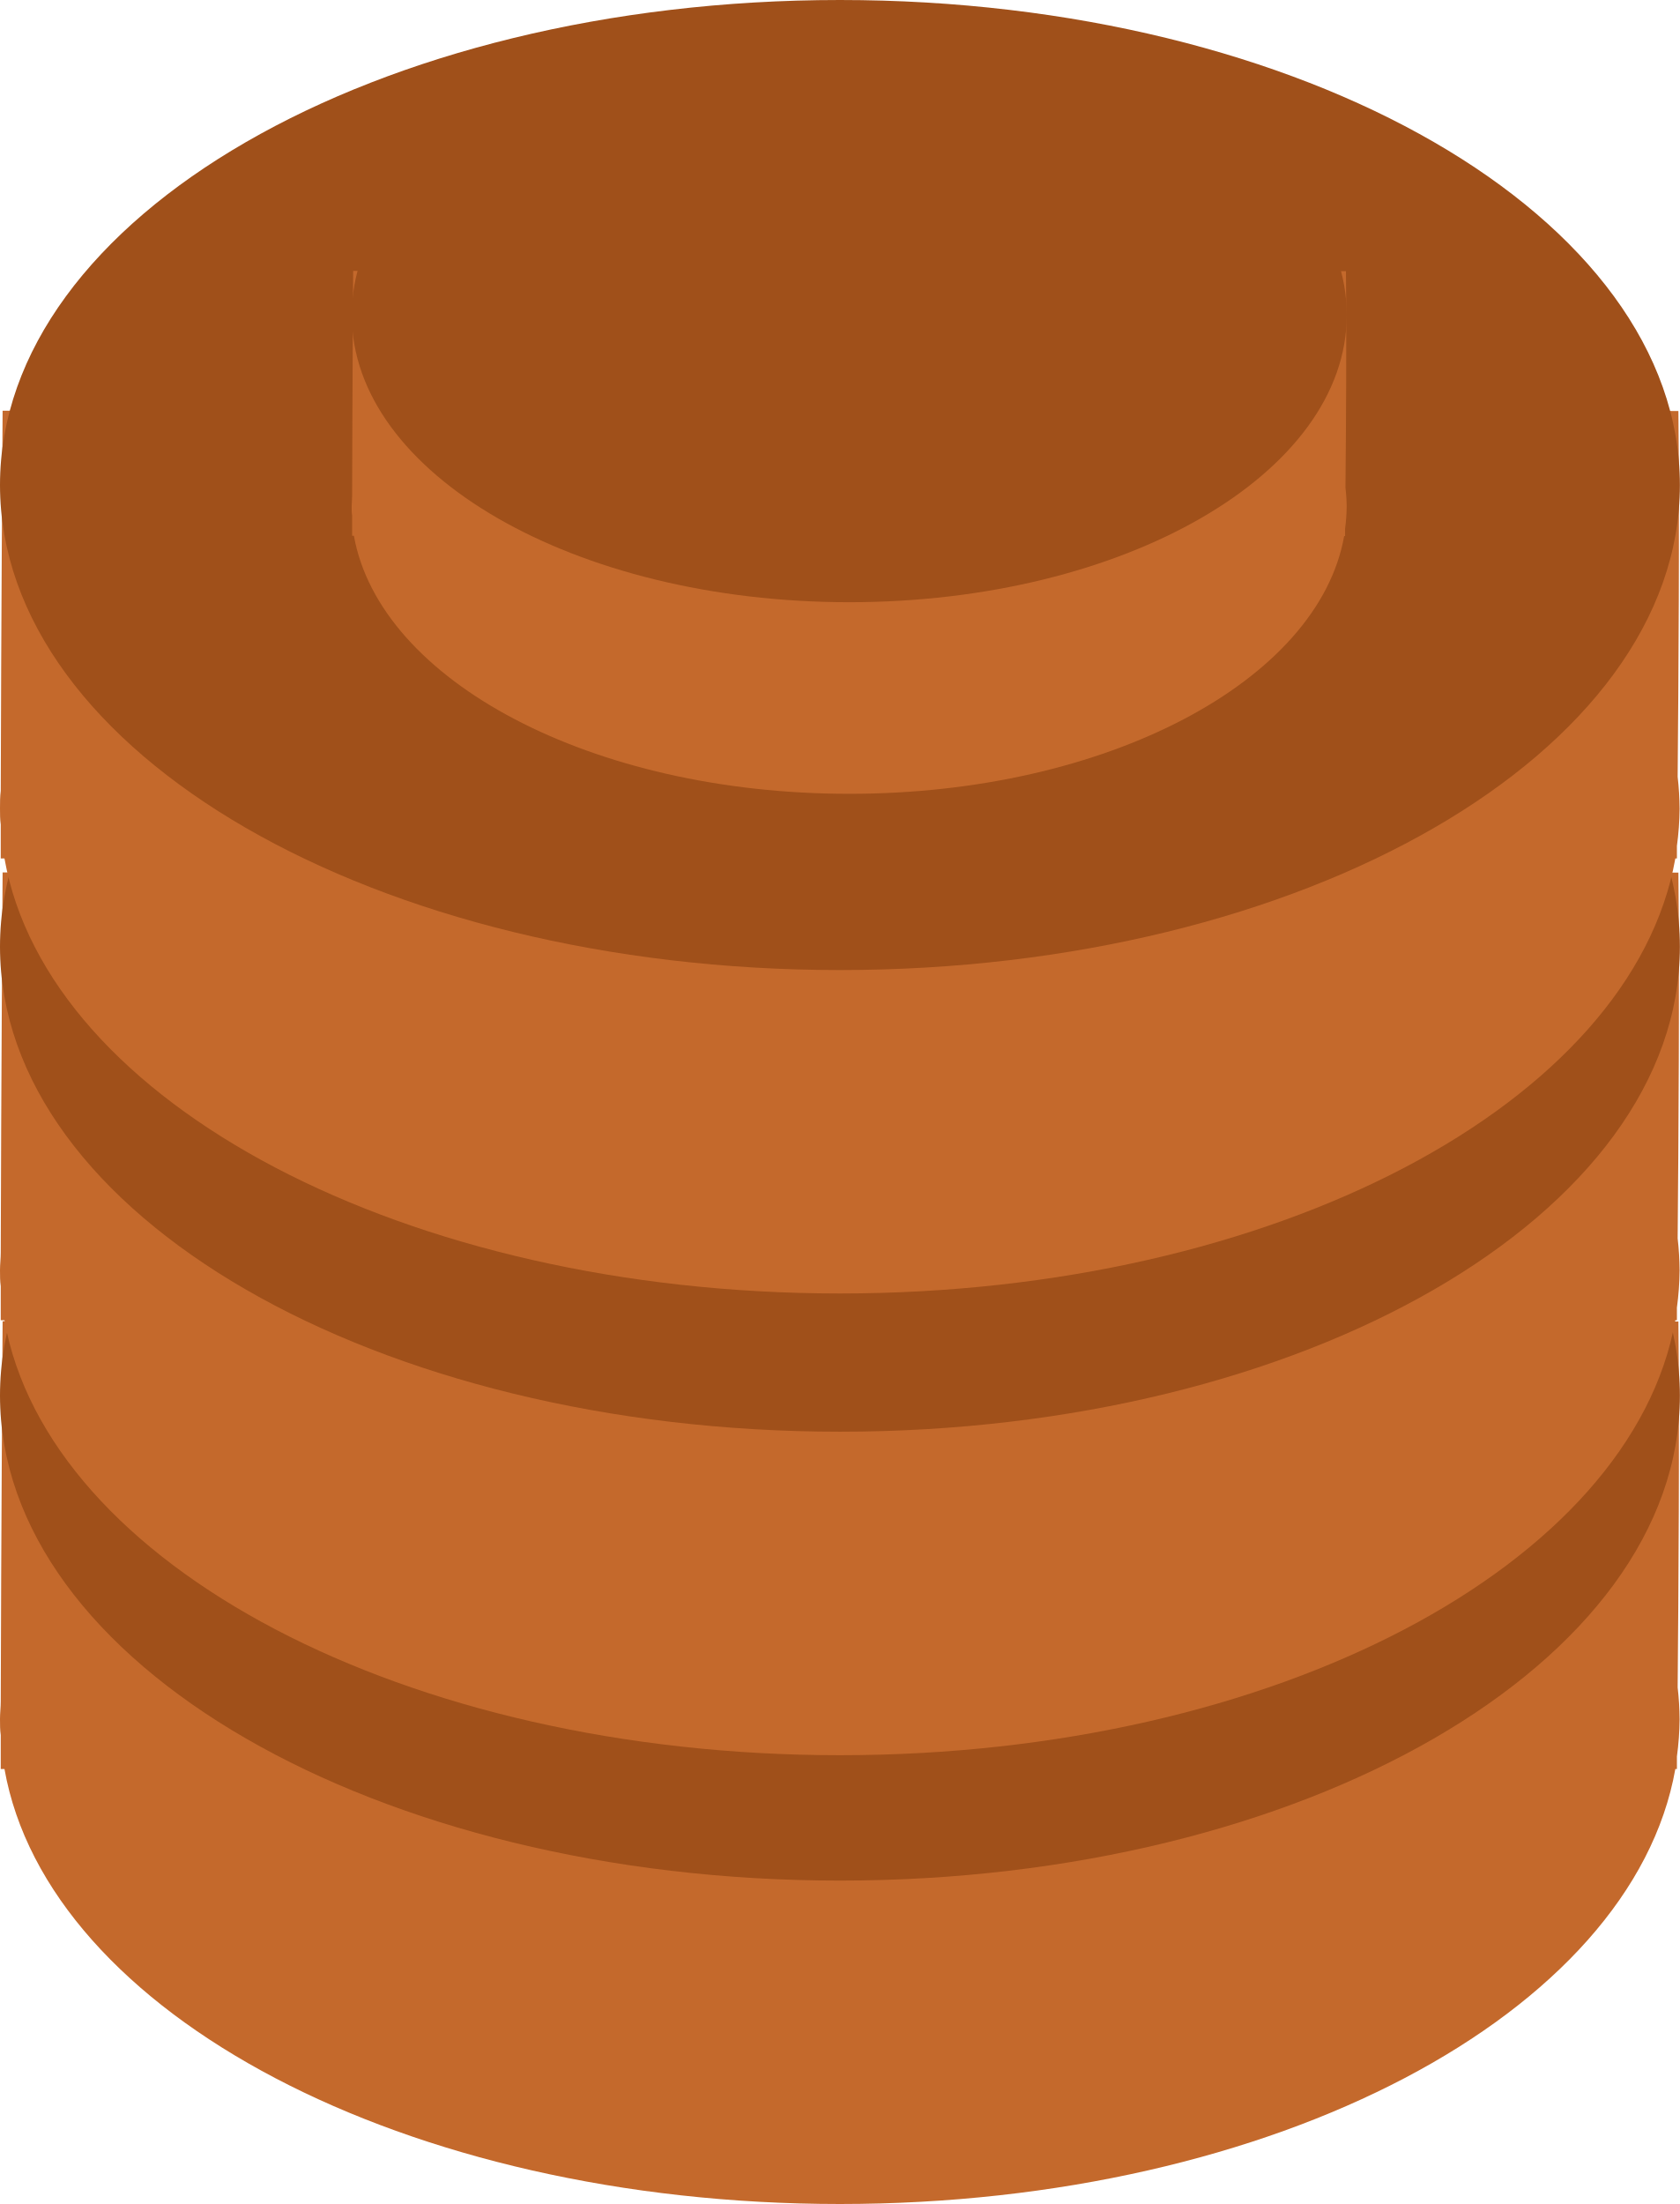
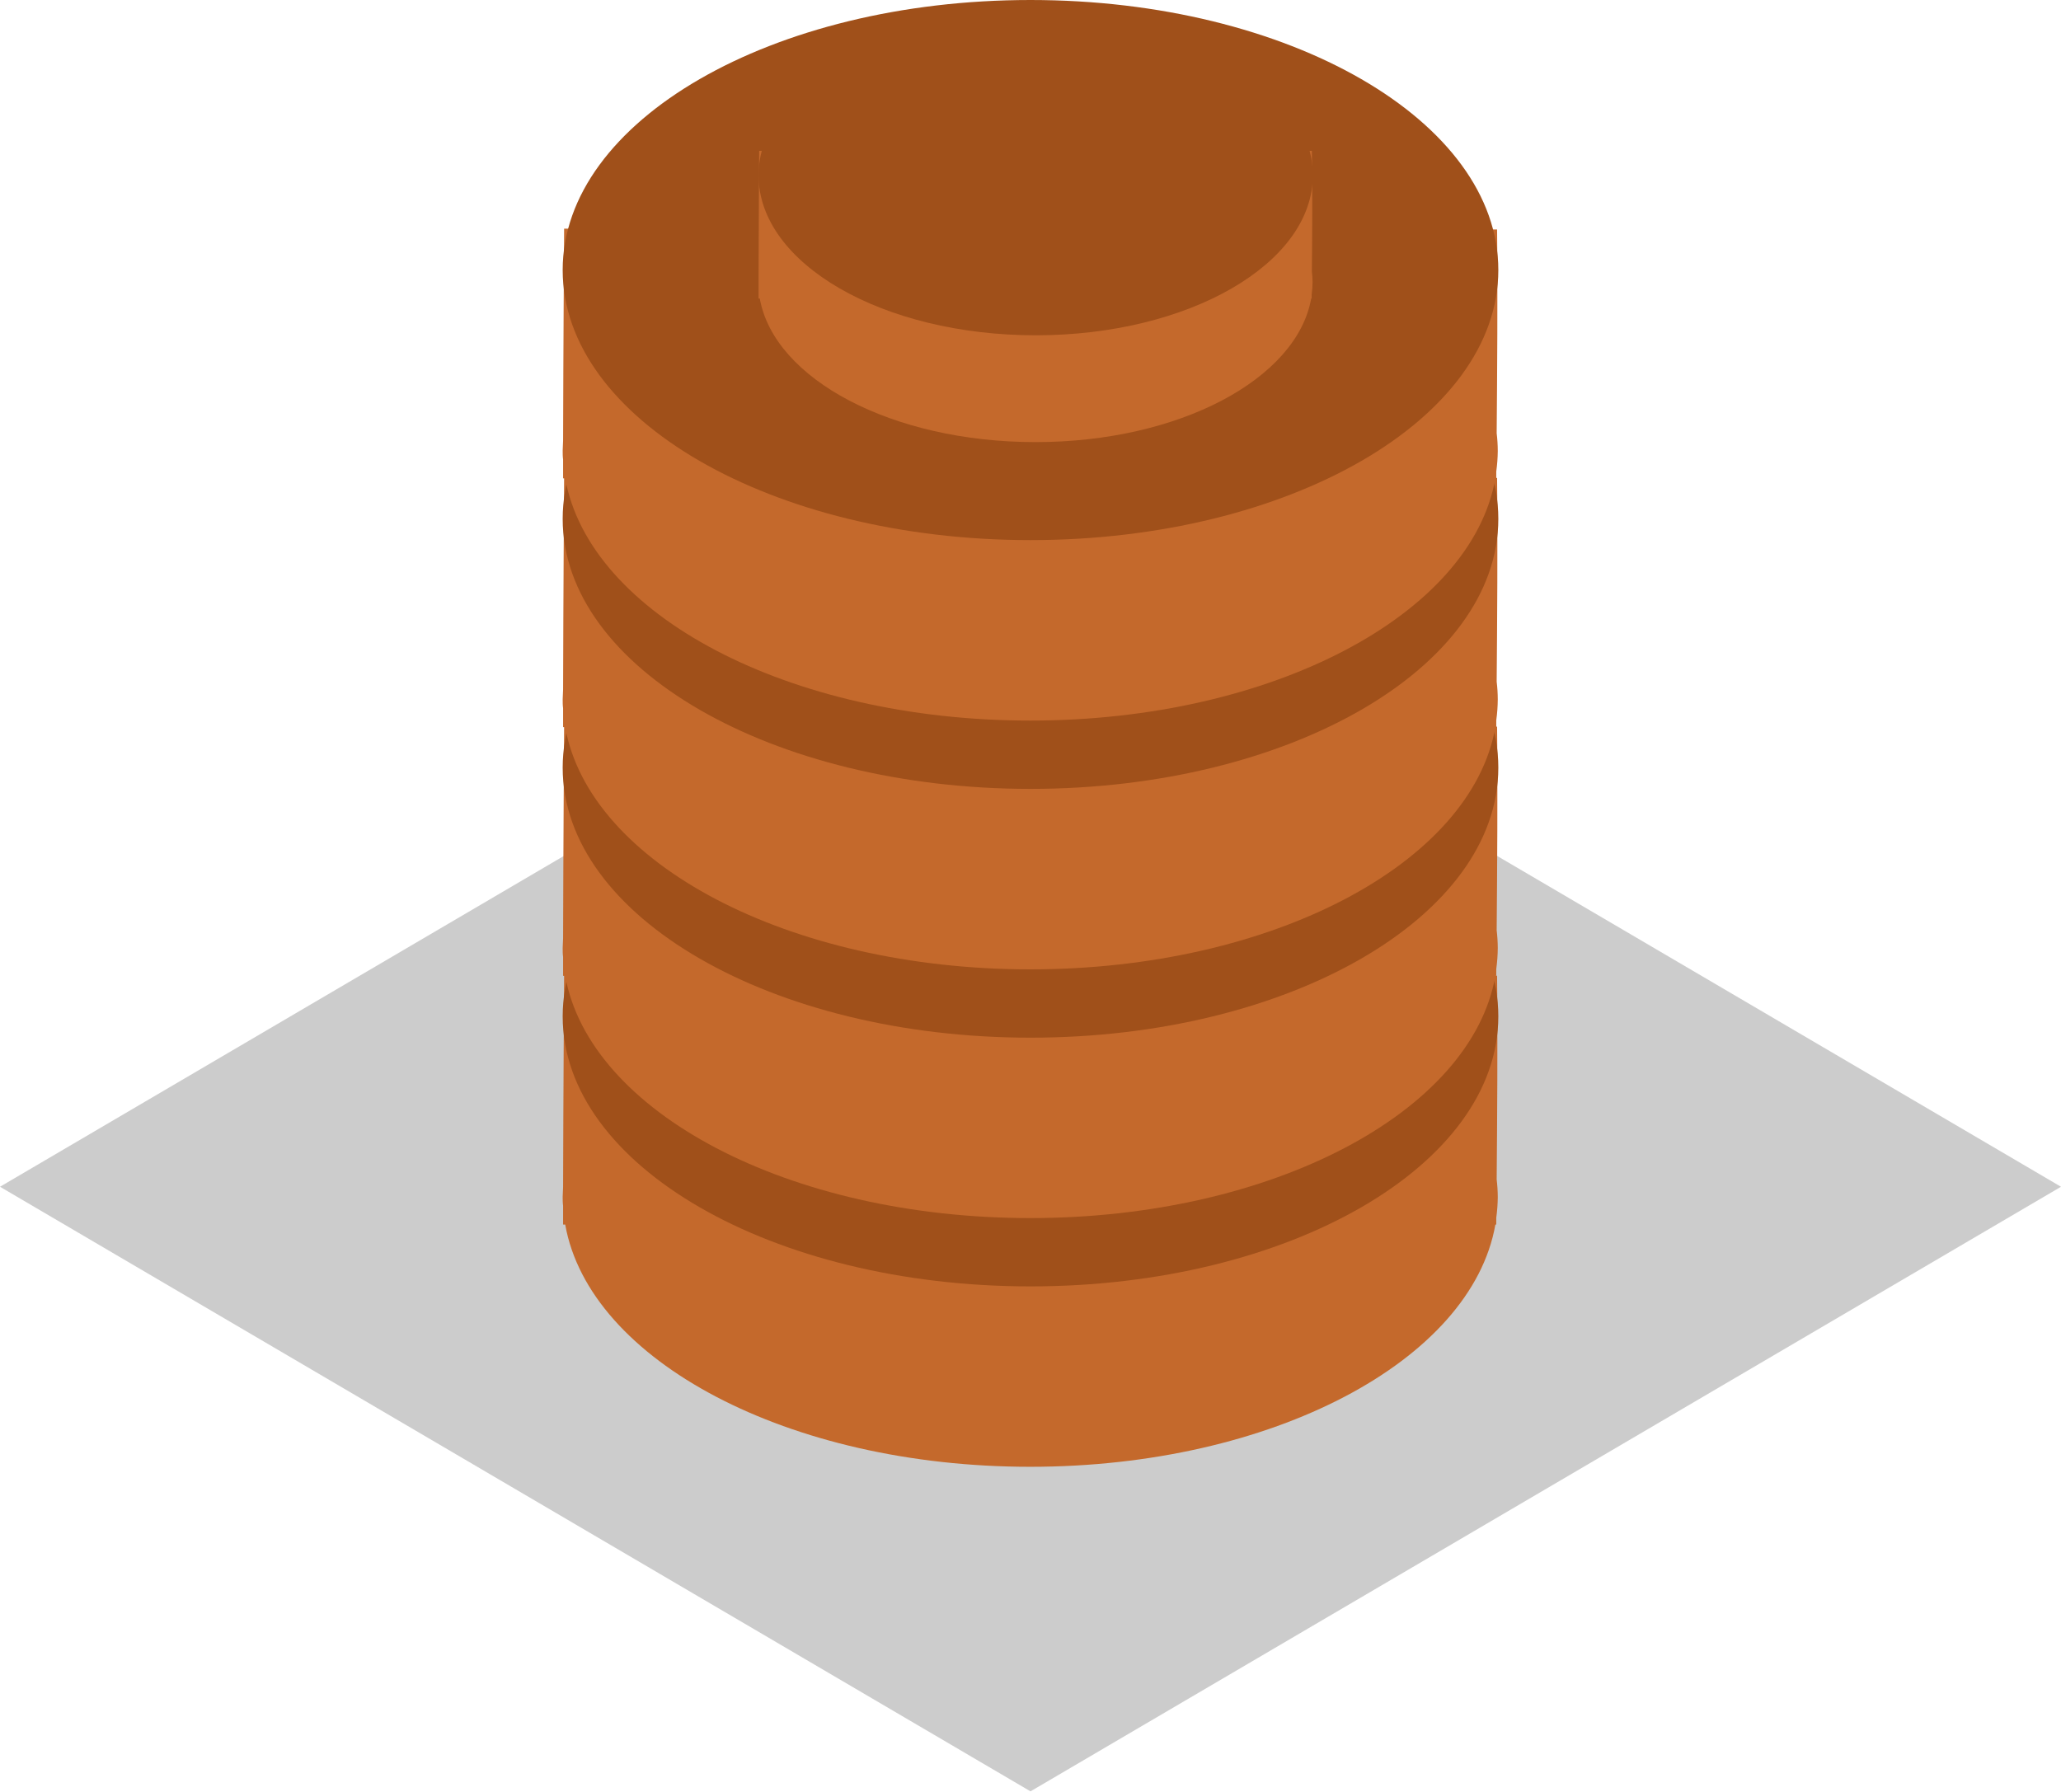
- <svg xmlns="http://www.w3.org/2000/svg" viewBox="0 0 180.37 236.61">
+ <svg xmlns="http://www.w3.org/2000/svg" viewBox="0 0 301.34 261.95">
  <defs>
-     <style>.a{fill:#c4692c;}.b{fill:#a0501a;}</style>
+     <style>.a{fill:#ccc;}.b{fill:#c4692c;}.c{fill:#a0501a;}</style>
  </defs>
-   <path class="a" d="M.28,141.84s-.16,23.88-.2,40.81c0,.63-.08,1.26-.08,1.89s0,1.16.08,1.73c0,1.28,0,2.5,0,3.64H.48c4.65,26.24,43,46.7,89.71,46.7s85.05-20.46,89.7-46.7h.17s0-.48,0-1.34a31.72,31.72,0,0,0,.29-4,32.37,32.37,0,0,0-.21-3.42c.09-10.28.21-27.38.08-39.28" />
-   <ellipse class="b" cx="90.19" cy="149.82" rx="90.19" ry="52.07" />
-   <path class="a" d="M.28,93.66s-.16,23.87-.2,40.81c0,.63-.08,1.25-.08,1.89s0,1.15.08,1.73c0,1.27,0,2.5,0,3.64H.48c4.65,26.23,43,46.7,89.71,46.7s85.05-20.47,89.7-46.7h.17s0-.48,0-1.35a31.7,31.7,0,0,0,.29-4,32.39,32.39,0,0,0-.21-3.43c.09-10.27.21-27.38.08-39.27" />
-   <ellipse class="b" cx="90.19" cy="101.63" rx="90.19" ry="52.07" />
-   <path class="a" d="M.28,44.09S.12,68,.08,84.9C0,85.53,0,86.16,0,86.79s0,1.15.08,1.73c0,1.28,0,2.5,0,3.64H.48c4.65,26.23,43,46.7,89.71,46.7s85.05-20.47,89.7-46.7h.17s0-.48,0-1.34a31.72,31.72,0,0,0,.29-4,32.72,32.72,0,0,0-.21-3.43c.09-10.27.21-27.38.08-39.27" />
-   <ellipse class="b" cx="90.19" cy="52.07" rx="90.19" ry="52.07" />
-   <path class="a" d="M37.92,29.08s-.09,14.14-.11,24.17c0,.38-.05.75-.05,1.12s0,.69.05,1c0,.76,0,1.48,0,2.15H38C40.8,73.1,63.54,85.22,91.19,85.22s50.38-12.12,53.14-27.67h.1s0-.28,0-.79a18.93,18.93,0,0,0,.17-2.39,17.29,17.29,0,0,0-.13-2c.06-6.08.13-16.21.05-23.26" />
-   <ellipse class="b" cx="91.19" cy="33.81" rx="53.42" ry="30.84" />
+   <polygon class="a" points="150.67 85.13 0 173.54 150.67 261.95 301.34 173.54 150.67 85.13" />
+   <path class="b" d="M82.48,142.57s-.12,18.11-.15,31c0,.47-.06.95-.06,1.43s0,.88.06,1.31c0,1,0,1.9,0,2.76h.31c3.53,19.9,32.64,35.42,68,35.42s64.51-15.52,68-35.42h.13s0-.36,0-1a23.8,23.8,0,0,0,.22-3,22.54,22.54,0,0,0-.16-2.6c.07-7.79.16-20.76.06-29.79" />
+   <ellipse class="c" cx="150.67" cy="148.62" rx="68.4" ry="39.49" />
+   <path class="b" d="M82.48,106.2s-.12,18.11-.15,31c0,.48-.06.95-.06,1.43s0,.88.06,1.31c0,1,0,1.9,0,2.76h.31c3.53,19.9,32.64,35.42,68,35.42s64.51-15.52,68-35.42h.13s0-.36,0-1a24,24,0,0,0,.22-3.06,22.54,22.54,0,0,0-.16-2.6c.07-7.79.16-20.76.06-29.78" />
+   <ellipse class="c" cx="150.67" cy="112.25" rx="68.4" ry="39.49" />
+   <path class="b" d="M82.48,69.82s-.12,18.11-.15,31c0,.48-.06,1-.06,1.44s0,.87.06,1.31c0,1,0,1.89,0,2.76h.31c3.53,19.9,32.64,35.42,68,35.42s64.51-15.52,68-35.42h.13s0-.36,0-1a23.93,23.93,0,0,0,.22-3.05,22.4,22.4,0,0,0-.16-2.6c.07-7.8.16-20.77.06-29.79" />
+   <ellipse class="c" cx="150.67" cy="75.87" rx="68.4" ry="39.49" />
+   <path class="b" d="M82.48,33.44s-.12,18.11-.15,31c0,.48-.06,1-.06,1.44s0,.87.06,1.31c0,1,0,1.9,0,2.76h.31c3.53,19.9,32.64,35.42,68,35.42s64.51-15.52,68-35.42h.13s0-.36,0-1a23.8,23.8,0,0,0,.22-3,22.4,22.4,0,0,0-.16-2.6c.07-7.79.16-20.77.06-29.79" />
+   <ellipse class="c" cx="150.67" cy="39.49" rx="68.4" ry="39.49" />
+   <path class="b" d="M111,22.06s-.07,10.72-.09,18.33c0,.28,0,.57,0,.85s0,.52,0,.78v1.63h.18c2.09,11.79,19.34,21,40.31,21s38.21-9.2,40.31-21h.07s0-.21,0-.6a13.65,13.65,0,0,0,.13-1.81,13.13,13.13,0,0,0-.1-1.54c.05-4.62.1-12.3,0-17.64" />
+   <ellipse class="c" cx="151.43" cy="25.64" rx="40.52" ry="23.39" />
</svg>
